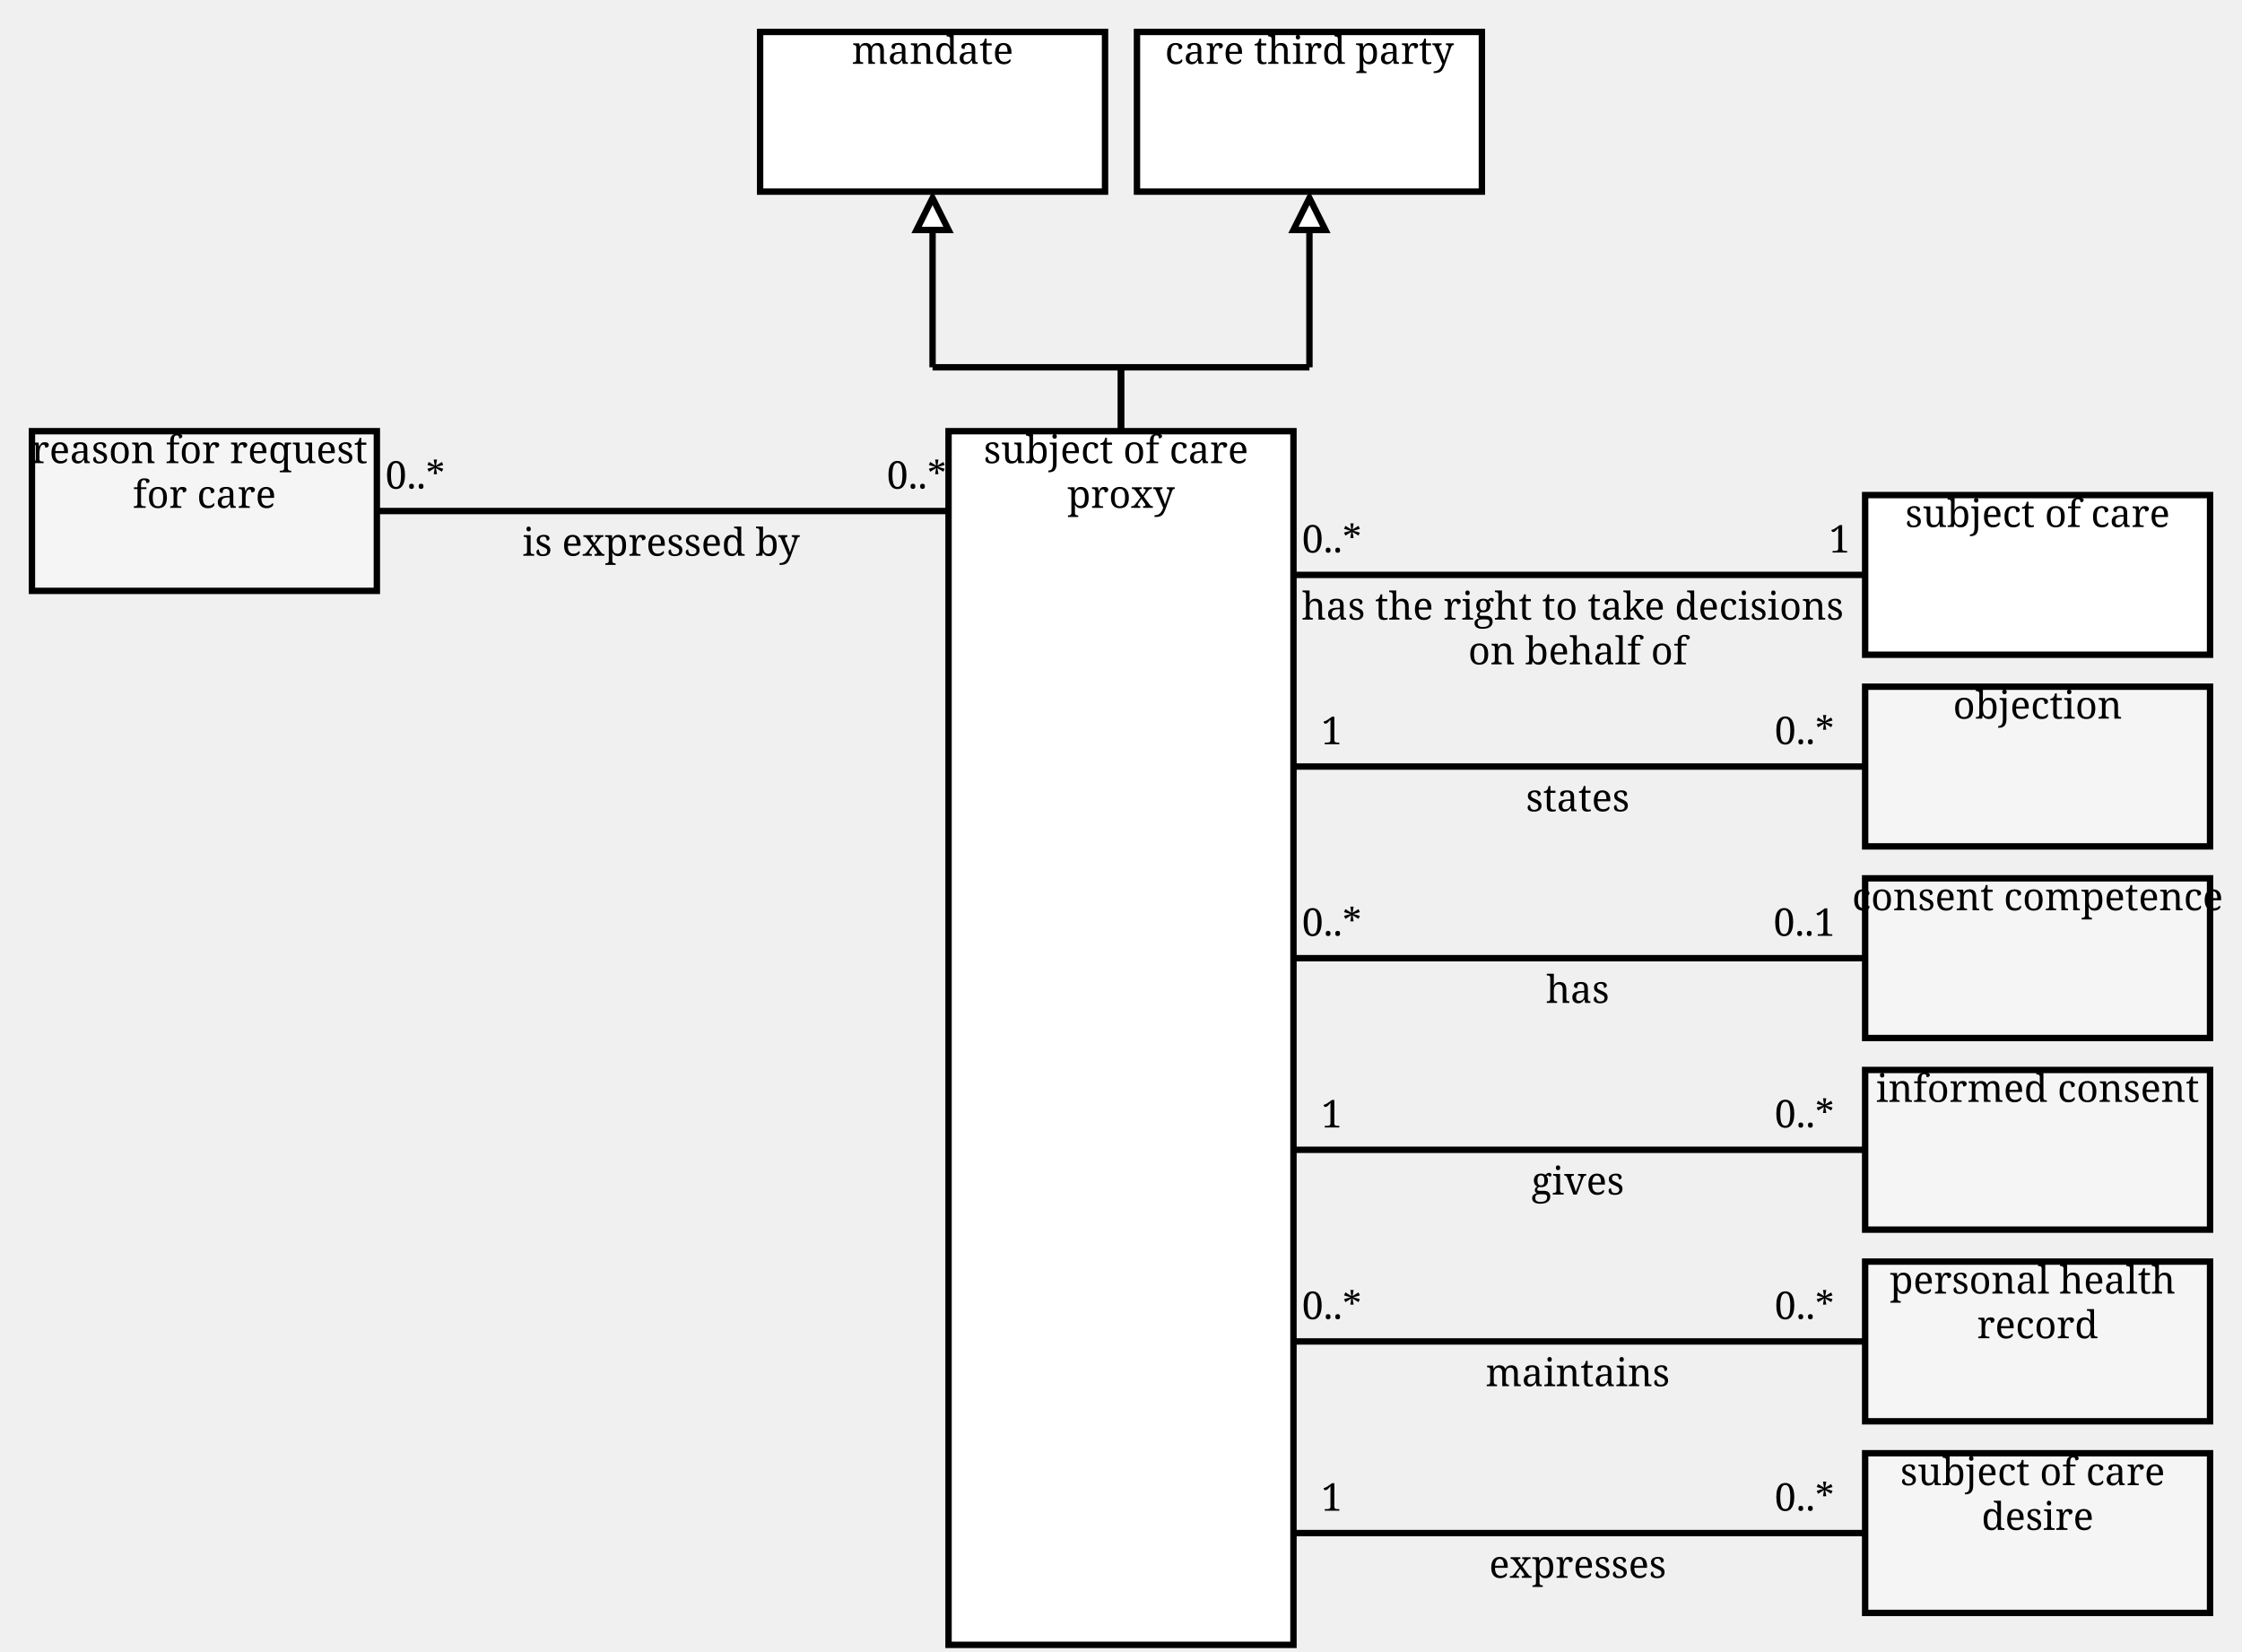
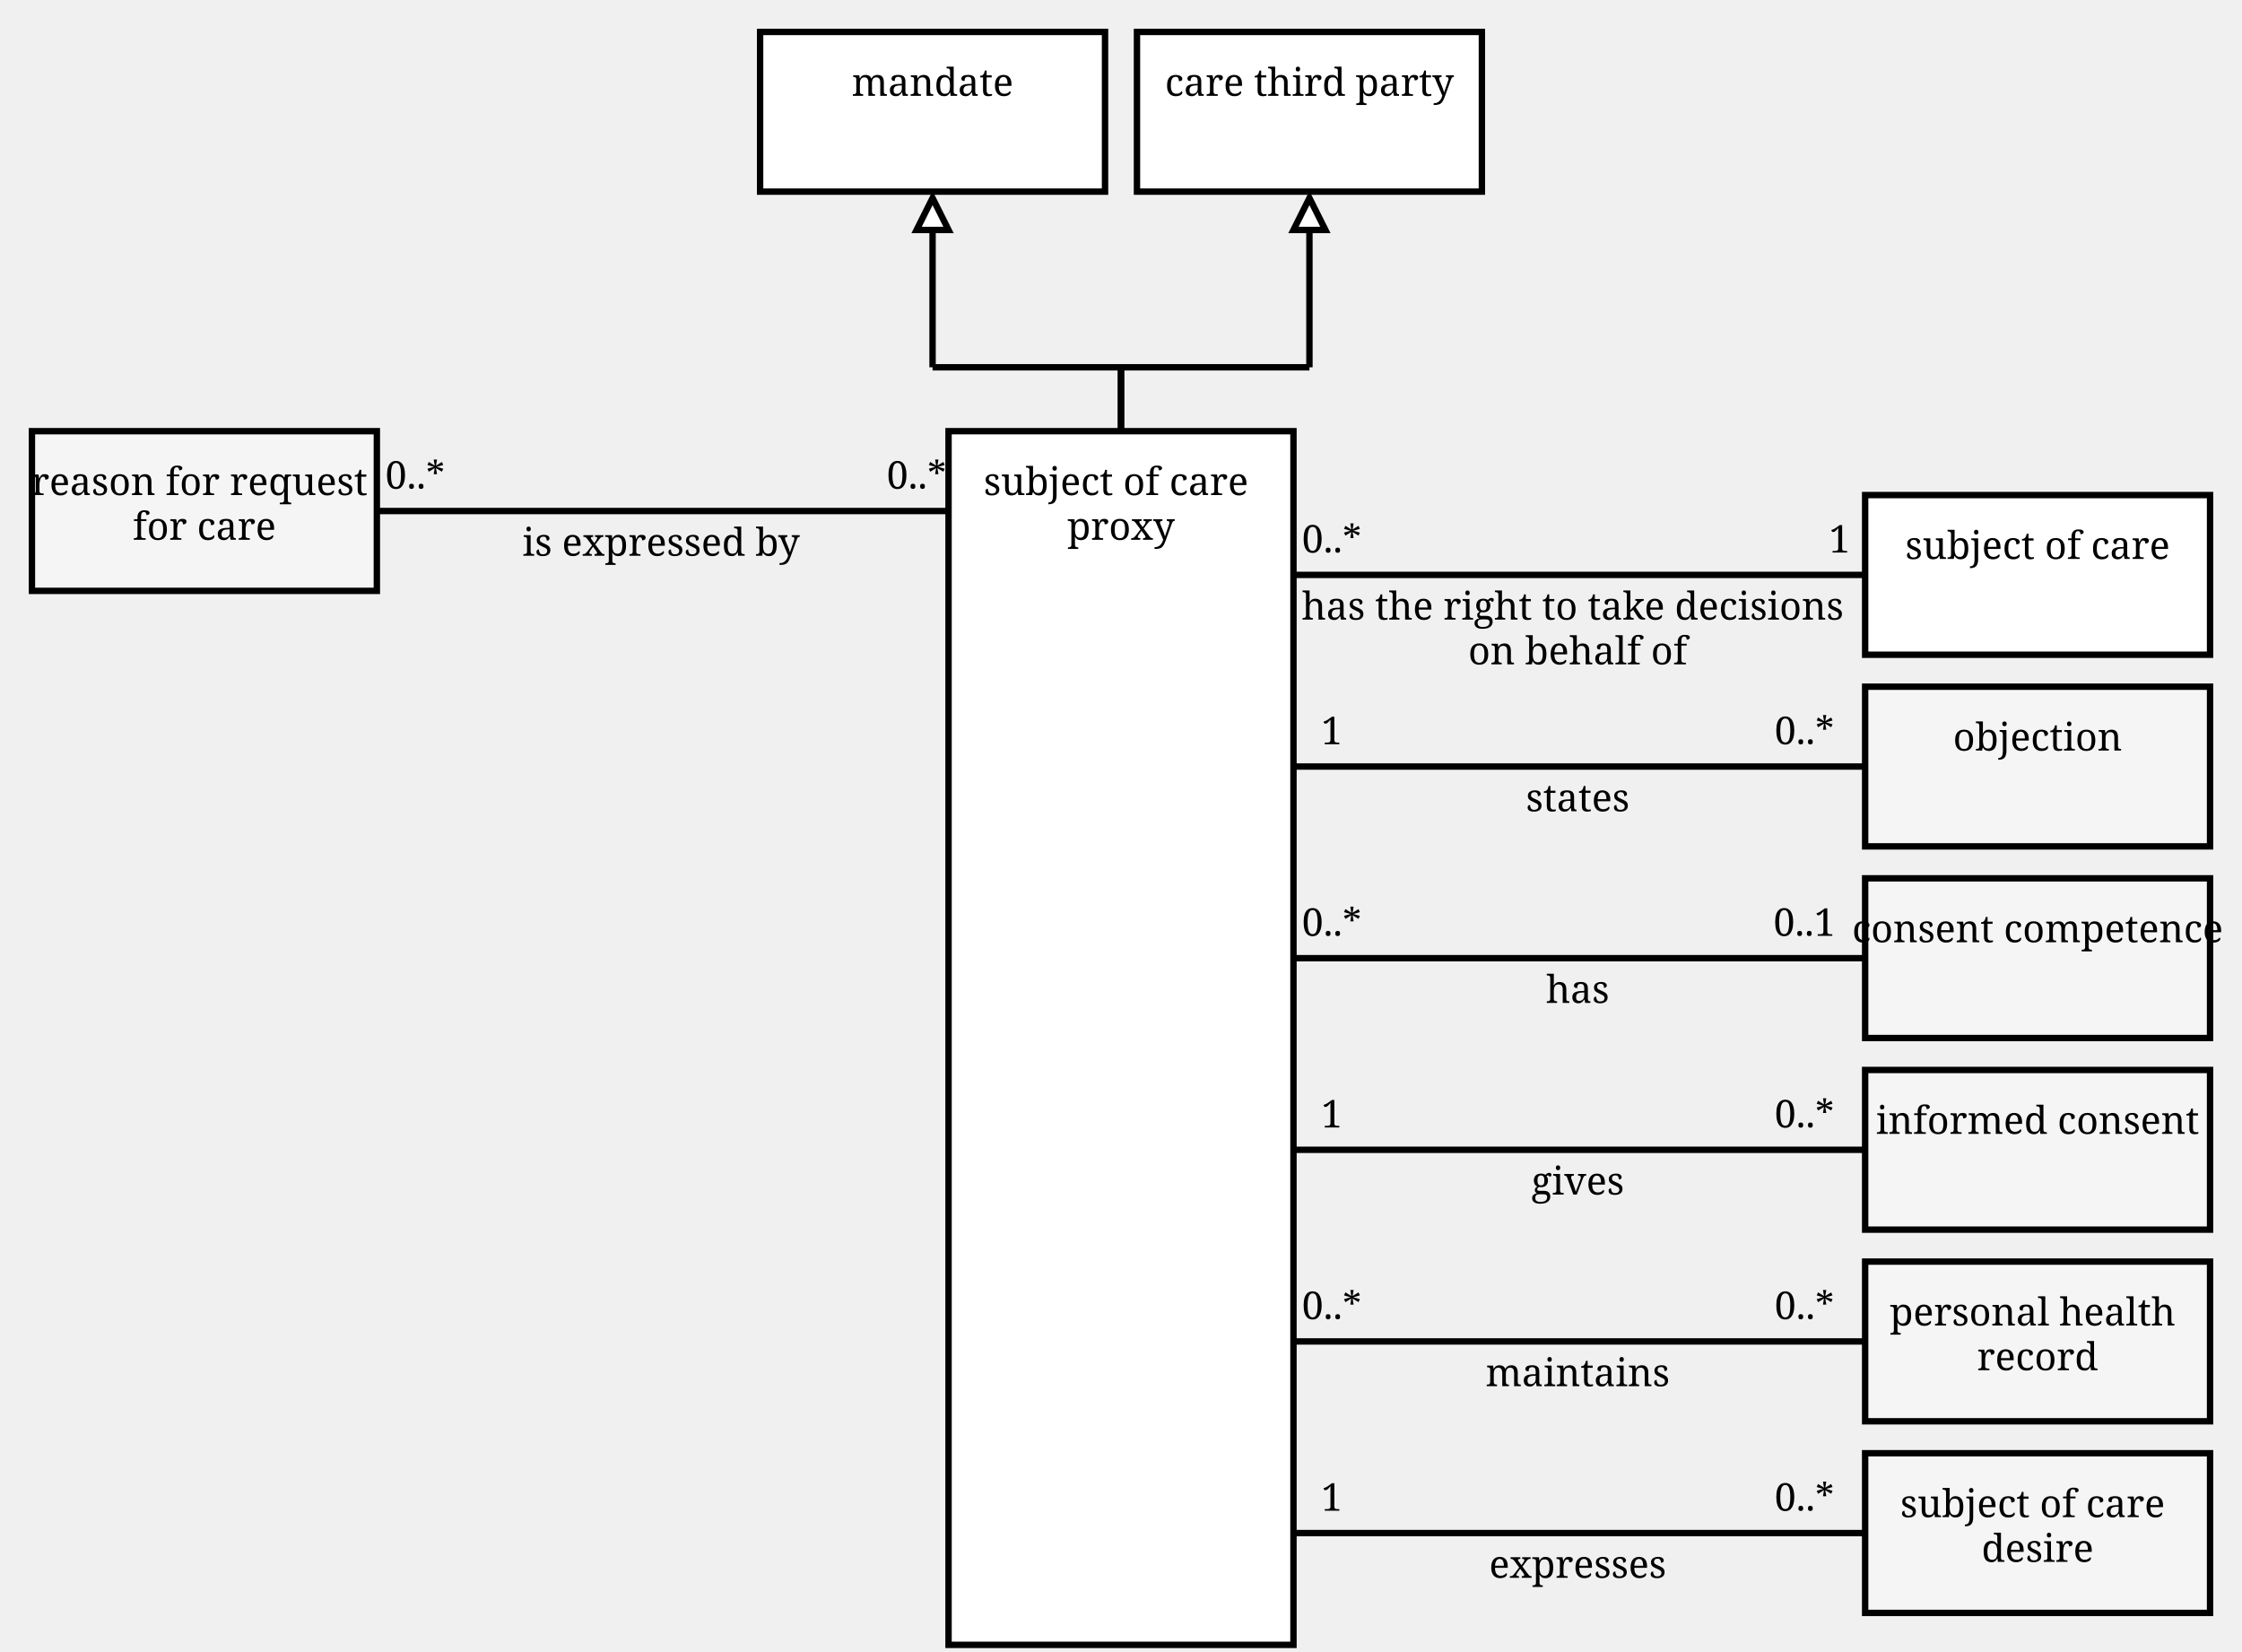
<svg xmlns="http://www.w3.org/2000/svg" xmlns:xlink="http://www.w3.org/1999/xlink" version="1.1" viewBox="0 0 702 517" aria-labelledby="title desc" role="img">
  <g>
    <a xlink:href="mandate.svg" role="link">
      <rect x="238" y="10" width="108" height="50" fill="white" stroke="black" stroke-width="2" />
-       <text x="292" y="20" text-anchor="middle" font-family="Cambria" font-size="12" fill="black">
-         <tspan x="292" y="20" text-anchor="middle">mandate</tspan>
+       <text x="292" y="30" text-anchor="middle" font-family="Cambria" font-size="12" fill="black">
+         <tspan x="292" y="30" text-anchor="middle">mandate</tspan>
      </text>
    </a>
  </g>
  <line x1="351" y1="135" x2="351" y2="115" stroke="black" stroke-width="2" />
  <line x1="292" y1="62" x2="292" y2="115" stroke="black" stroke-width="2" />
  <line x1="351" y1="115" x2="292" y2="115" stroke="black" stroke-width="2" />
  <polygon points="292,62 287,72 297,72" fill="white" stroke="black" stroke-width="2" />
  <g>
    <a xlink:href="care third party.svg" role="link">
      <rect x="356" y="10" width="108" height="50" fill="white" stroke="black" stroke-width="2" />
-       <text x="410" y="20" text-anchor="middle" font-family="Cambria" font-size="12" fill="black">
-         <tspan x="410" y="20" text-anchor="middle">care third party</tspan>
+       <text x="410" y="30" text-anchor="middle" font-family="Cambria" font-size="12" fill="black">
+         <tspan x="410" y="30" text-anchor="middle">care third party</tspan>
      </text>
    </a>
  </g>
  <line x1="351" y1="135" x2="351" y2="115" stroke="black" stroke-width="2" />
  <line x1="410" y1="62" x2="410" y2="115" stroke="black" stroke-width="2" />
  <line x1="351" y1="115" x2="410" y2="115" stroke="black" stroke-width="2" />
  <polygon points="410,62 405,72 415,72" fill="white" stroke="black" stroke-width="2" />
  <g>
    <line x1="118" y1="160" x2="297" y2="160" stroke="black" stroke-width="2" />
    <text x="130" y="153" text-anchor="middle" font-family="Cambria" font-size="12" fill="black">
      <tspan x="130" y="153" text-anchor="middle">0..*</tspan>
    </text>
    <text x="287" y="153" text-anchor="middle" font-family="Cambria" font-size="12" fill="black">
      <tspan x="287" y="153" text-anchor="middle">0..*</tspan>
    </text>
    <text x="207" y="174" text-anchor="middle" font-family="Cambria" font-size="12" fill="black">
      <tspan x="207" y="174" text-anchor="middle">is expressed by</tspan>
    </text>
  </g>
  <g>
    <a xlink:href="reason for request for care.svg" role="link">
      <rect x="10" y="135" width="108" height="50" fill="whitesmoke" stroke="black" stroke-width="2" />
-       <text x="64" y="145" text-anchor="middle" font-family="Cambria" font-size="12" fill="black">
-         <tspan x="64" y="145" text-anchor="middle">reason for request</tspan>
-         <tspan x="64" y="159" text-anchor="middle">for care</tspan>
+       <text x="64" y="155" text-anchor="middle" font-family="Cambria" font-size="12" fill="black">
+         <tspan x="64" y="155" text-anchor="middle">reason for request</tspan>
+         <tspan x="64" y="169" text-anchor="middle">for care</tspan>
      </text>
    </a>
  </g>
  <g>
    <line x1="405" y1="180" x2="584" y2="180" stroke="black" stroke-width="2" />
    <text x="417" y="173" text-anchor="middle" font-family="Cambria" font-size="12" fill="black">
      <tspan x="417" y="173" text-anchor="middle">0..*</tspan>
    </text>
    <text x="576" y="173" text-anchor="middle" font-family="Cambria" font-size="12" fill="black">
      <tspan x="576" y="173" text-anchor="middle">1</tspan>
    </text>
    <text x="494" y="194" text-anchor="middle" font-family="Cambria" font-size="12" fill="black">
      <tspan x="494" y="194" text-anchor="middle">has the right to take decisions</tspan>
      <tspan x="494" y="208" text-anchor="middle">on behalf of</tspan>
    </text>
  </g>
  <g>
    <a xlink:href="subject of care.svg" role="link">
      <rect x="584" y="155" width="108" height="50" fill="white" stroke="black" stroke-width="2" />
-       <text x="638" y="165" text-anchor="middle" font-family="Cambria" font-size="12" fill="black">
-         <tspan x="638" y="165" text-anchor="middle">subject of care</tspan>
+       <text x="638" y="175" text-anchor="middle" font-family="Cambria" font-size="12" fill="black">
+         <tspan x="638" y="175" text-anchor="middle">subject of care</tspan>
      </text>
    </a>
  </g>
  <g>
    <line x1="405" y1="240" x2="584" y2="240" stroke="black" stroke-width="2" />
    <text x="417" y="233" text-anchor="middle" font-family="Cambria" font-size="12" fill="black">
      <tspan x="417" y="233" text-anchor="middle">1</tspan>
    </text>
    <text x="565" y="233" text-anchor="middle" font-family="Cambria" font-size="12" fill="black">
      <tspan x="565" y="233" text-anchor="middle">0..*</tspan>
    </text>
    <text x="494" y="254" text-anchor="middle" font-family="Cambria" font-size="12" fill="black">
      <tspan x="494" y="254" text-anchor="middle">states</tspan>
    </text>
  </g>
  <g>
    <a xlink:href="objection.svg" role="link">
      <rect x="584" y="215" width="108" height="50" fill="whitesmoke" stroke="black" stroke-width="2" />
-       <text x="638" y="225" text-anchor="middle" font-family="Cambria" font-size="12" fill="black">
-         <tspan x="638" y="225" text-anchor="middle">objection</tspan>
+       <text x="638" y="235" text-anchor="middle" font-family="Cambria" font-size="12" fill="black">
+         <tspan x="638" y="235" text-anchor="middle">objection</tspan>
      </text>
    </a>
  </g>
  <g>
    <line x1="405" y1="300" x2="584" y2="300" stroke="black" stroke-width="2" />
    <text x="417" y="293" text-anchor="middle" font-family="Cambria" font-size="12" fill="black">
      <tspan x="417" y="293" text-anchor="middle">0..*</tspan>
    </text>
    <text x="565" y="293" text-anchor="middle" font-family="Cambria" font-size="12" fill="black">
      <tspan x="565" y="293" text-anchor="middle">0..1</tspan>
    </text>
    <text x="494" y="314" text-anchor="middle" font-family="Cambria" font-size="12" fill="black">
      <tspan x="494" y="314" text-anchor="middle">has</tspan>
    </text>
  </g>
  <g>
    <a xlink:href="consent competence.svg" role="link">
      <rect x="584" y="275" width="108" height="50" fill="whitesmoke" stroke="black" stroke-width="2" />
-       <text x="638" y="285" text-anchor="middle" font-family="Cambria" font-size="12" fill="black">
-         <tspan x="638" y="285" text-anchor="middle">consent competence</tspan>
+       <text x="638" y="295" text-anchor="middle" font-family="Cambria" font-size="12" fill="black">
+         <tspan x="638" y="295" text-anchor="middle">consent competence</tspan>
      </text>
    </a>
  </g>
  <g>
    <line x1="405" y1="360" x2="584" y2="360" stroke="black" stroke-width="2" />
    <text x="417" y="353" text-anchor="middle" font-family="Cambria" font-size="12" fill="black">
      <tspan x="417" y="353" text-anchor="middle">1</tspan>
    </text>
    <text x="565" y="353" text-anchor="middle" font-family="Cambria" font-size="12" fill="black">
      <tspan x="565" y="353" text-anchor="middle">0..*</tspan>
    </text>
    <text x="494" y="374" text-anchor="middle" font-family="Cambria" font-size="12" fill="black">
      <tspan x="494" y="374" text-anchor="middle">gives</tspan>
    </text>
  </g>
  <g>
    <a xlink:href="informed consent.svg" role="link">
      <rect x="584" y="335" width="108" height="50" fill="whitesmoke" stroke="black" stroke-width="2" />
-       <text x="638" y="345" text-anchor="middle" font-family="Cambria" font-size="12" fill="black">
-         <tspan x="638" y="345" text-anchor="middle">informed consent</tspan>
+       <text x="638" y="355" text-anchor="middle" font-family="Cambria" font-size="12" fill="black">
+         <tspan x="638" y="355" text-anchor="middle">informed consent</tspan>
      </text>
    </a>
  </g>
  <g>
    <line x1="405" y1="420" x2="584" y2="420" stroke="black" stroke-width="2" />
    <text x="417" y="413" text-anchor="middle" font-family="Cambria" font-size="12" fill="black">
      <tspan x="417" y="413" text-anchor="middle">0..*</tspan>
    </text>
    <text x="565" y="413" text-anchor="middle" font-family="Cambria" font-size="12" fill="black">
      <tspan x="565" y="413" text-anchor="middle">0..*</tspan>
    </text>
    <text x="494" y="434" text-anchor="middle" font-family="Cambria" font-size="12" fill="black">
      <tspan x="494" y="434" text-anchor="middle">maintains</tspan>
    </text>
  </g>
  <g>
    <a xlink:href="personal health record.svg" role="link">
      <rect x="584" y="395" width="108" height="50" fill="whitesmoke" stroke="black" stroke-width="2" />
-       <text x="638" y="405" text-anchor="middle" font-family="Cambria" font-size="12" fill="black">
-         <tspan x="638" y="405" text-anchor="middle">personal health</tspan>
-         <tspan x="638" y="419" text-anchor="middle">record</tspan>
+       <text x="638" y="415" text-anchor="middle" font-family="Cambria" font-size="12" fill="black">
+         <tspan x="638" y="415" text-anchor="middle">personal health</tspan>
+         <tspan x="638" y="429" text-anchor="middle">record</tspan>
      </text>
    </a>
  </g>
  <g>
    <line x1="405" y1="480" x2="584" y2="480" stroke="black" stroke-width="2" />
    <text x="417" y="473" text-anchor="middle" font-family="Cambria" font-size="12" fill="black">
      <tspan x="417" y="473" text-anchor="middle">1</tspan>
    </text>
    <text x="565" y="473" text-anchor="middle" font-family="Cambria" font-size="12" fill="black">
      <tspan x="565" y="473" text-anchor="middle">0..*</tspan>
    </text>
    <text x="494" y="494" text-anchor="middle" font-family="Cambria" font-size="12" fill="black">
      <tspan x="494" y="494" text-anchor="middle">expresses</tspan>
    </text>
  </g>
  <g>
    <a xlink:href="subject of care desire.svg" role="link">
      <rect x="584" y="455" width="108" height="50" fill="whitesmoke" stroke="black" stroke-width="2" />
-       <text x="638" y="465" text-anchor="middle" font-family="Cambria" font-size="12" fill="black">
-         <tspan x="638" y="465" text-anchor="middle">subject of care</tspan>
-         <tspan x="638" y="479" text-anchor="middle">desire</tspan>
+       <text x="638" y="475" text-anchor="middle" font-family="Cambria" font-size="12" fill="black">
+         <tspan x="638" y="475" text-anchor="middle">subject of care</tspan>
+         <tspan x="638" y="489" text-anchor="middle">desire</tspan>
      </text>
    </a>
  </g>
  <g>
    <a xlink:href="subject of care proxy.svg" role="link">
      <rect x="297" y="135" width="108" height="380" fill="white" stroke="black" stroke-width="2" />
-       <text x="351" y="145" text-anchor="middle" font-family="Cambria" font-size="12" fill="black">
-         <tspan x="351" y="145" text-anchor="middle">subject of care</tspan>
-         <tspan x="351" y="159" text-anchor="middle">proxy</tspan>
+       <text x="351" y="155" text-anchor="middle" font-family="Cambria" font-size="12" fill="black">
+         <tspan x="351" y="155" text-anchor="middle">subject of care</tspan>
+         <tspan x="351" y="169" text-anchor="middle">proxy</tspan>
      </text>
    </a>
  </g>
</svg>
